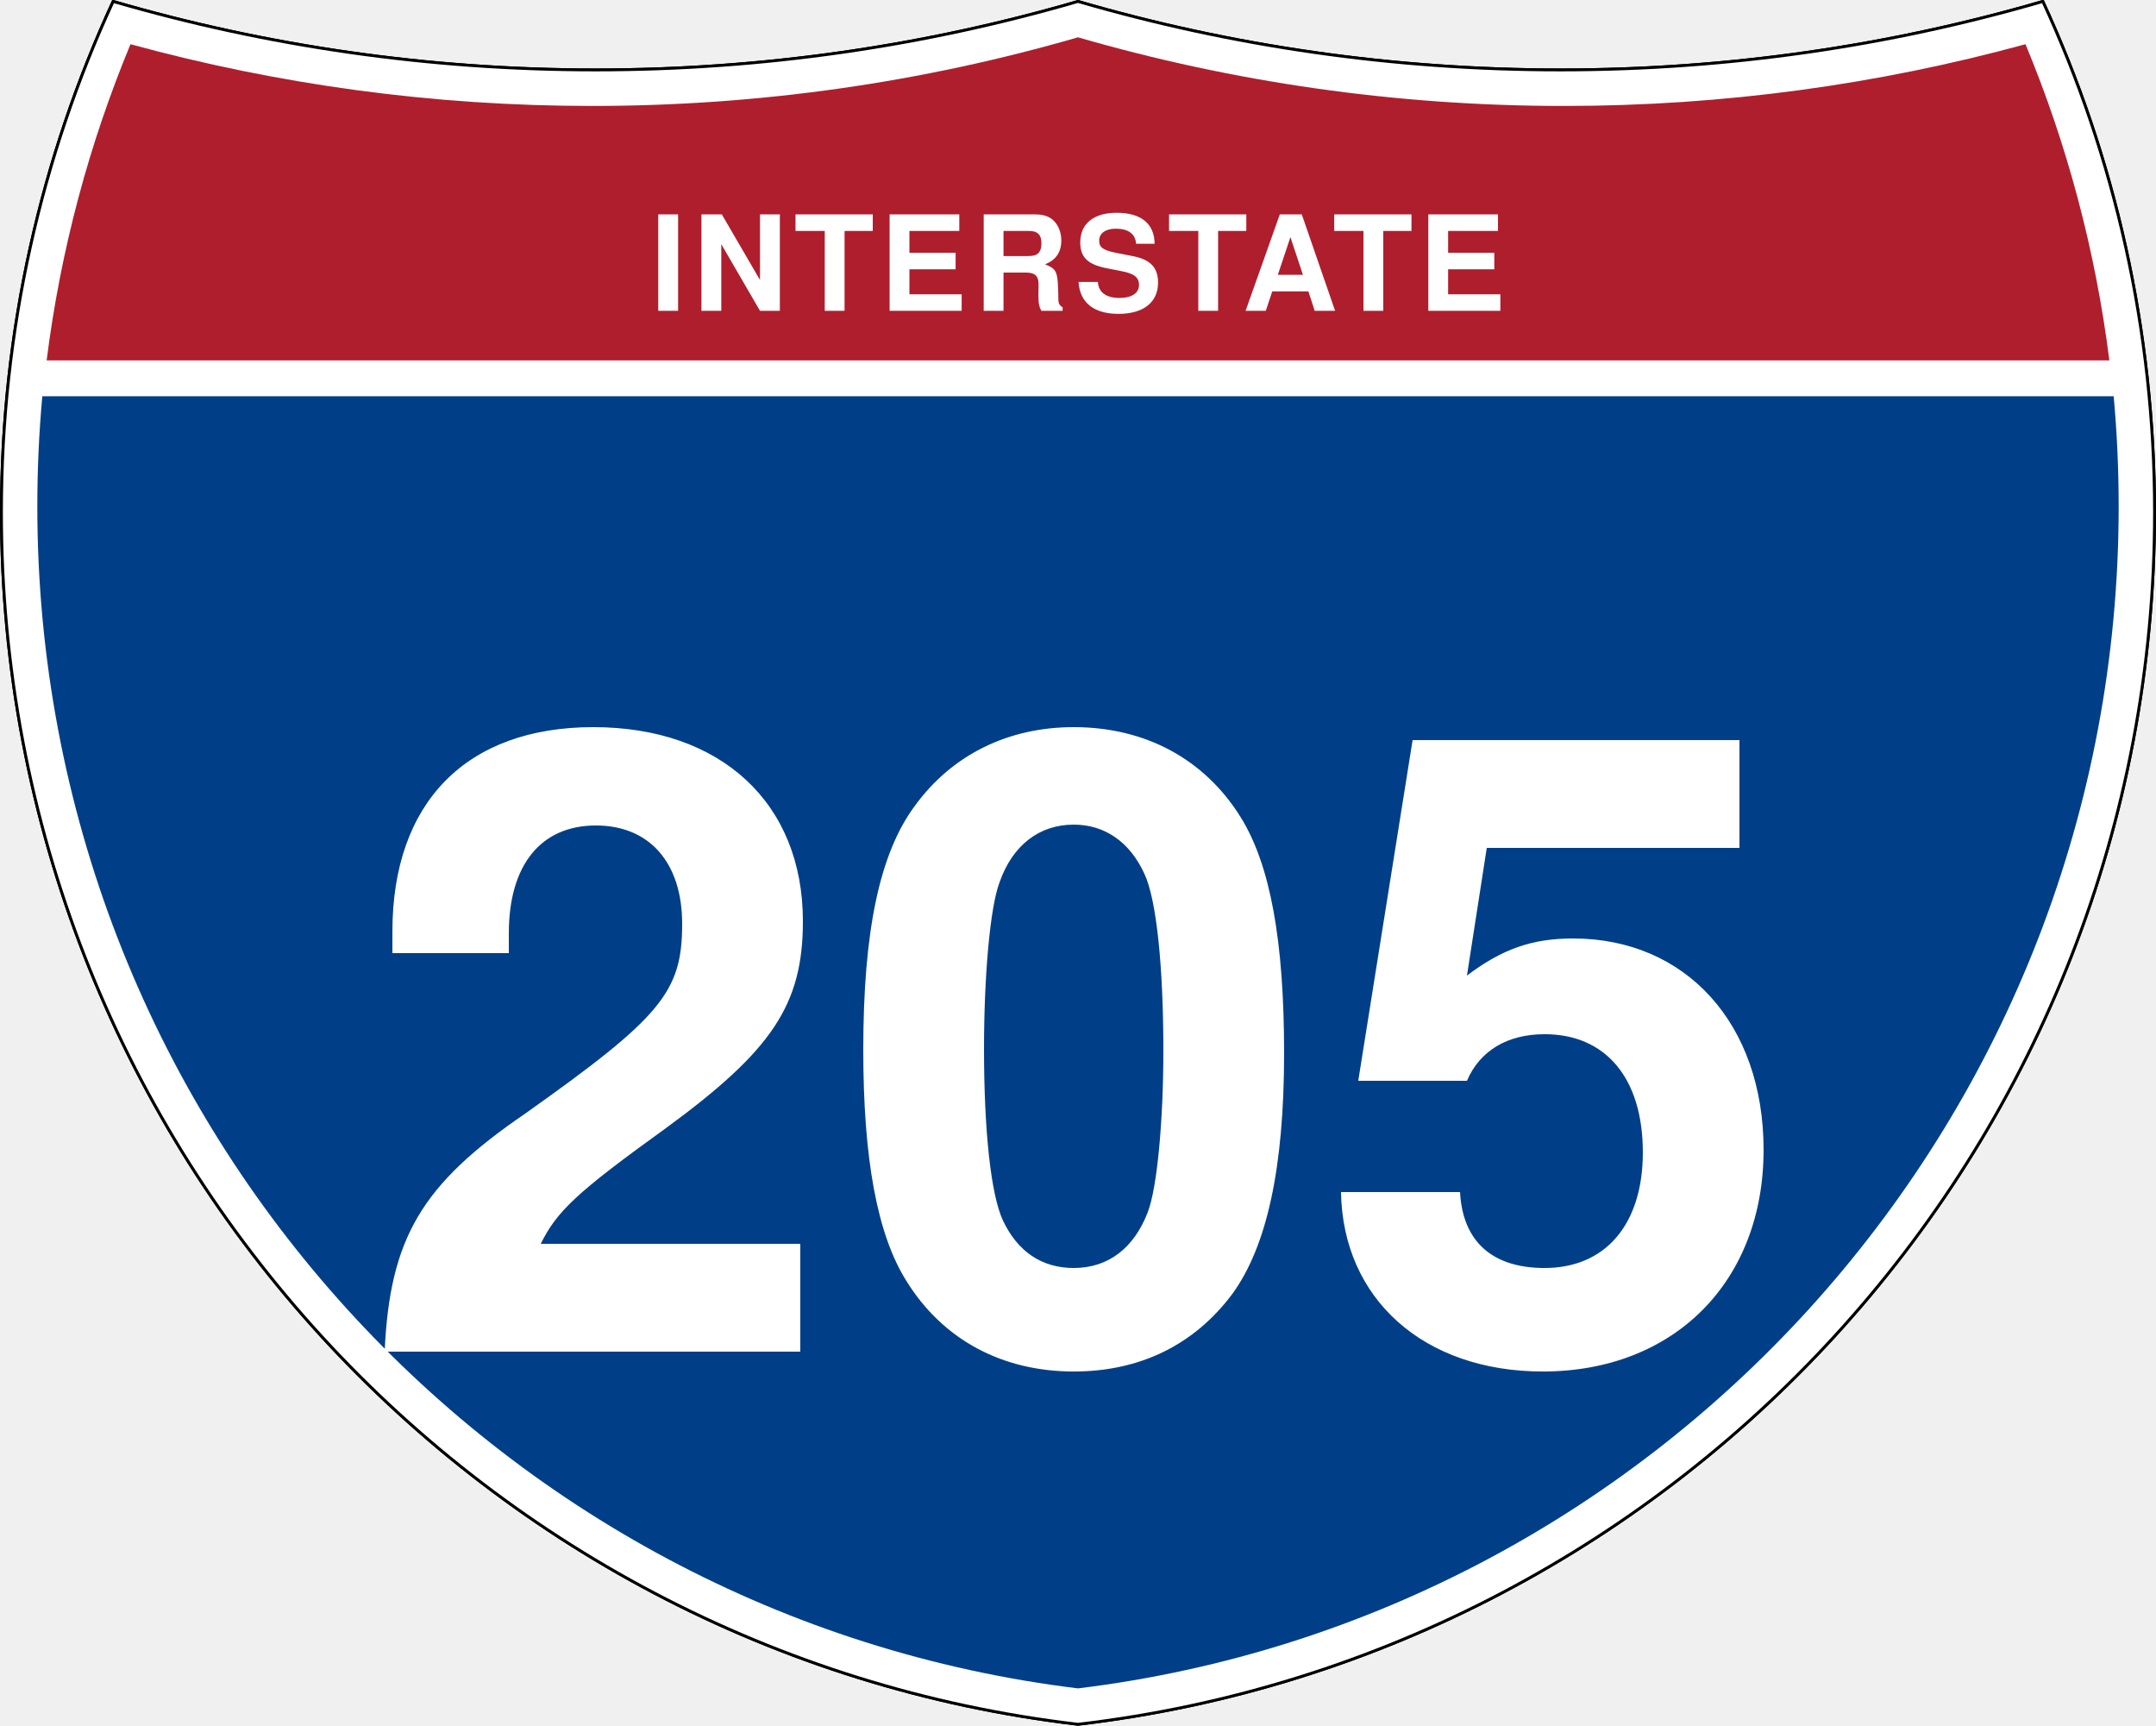
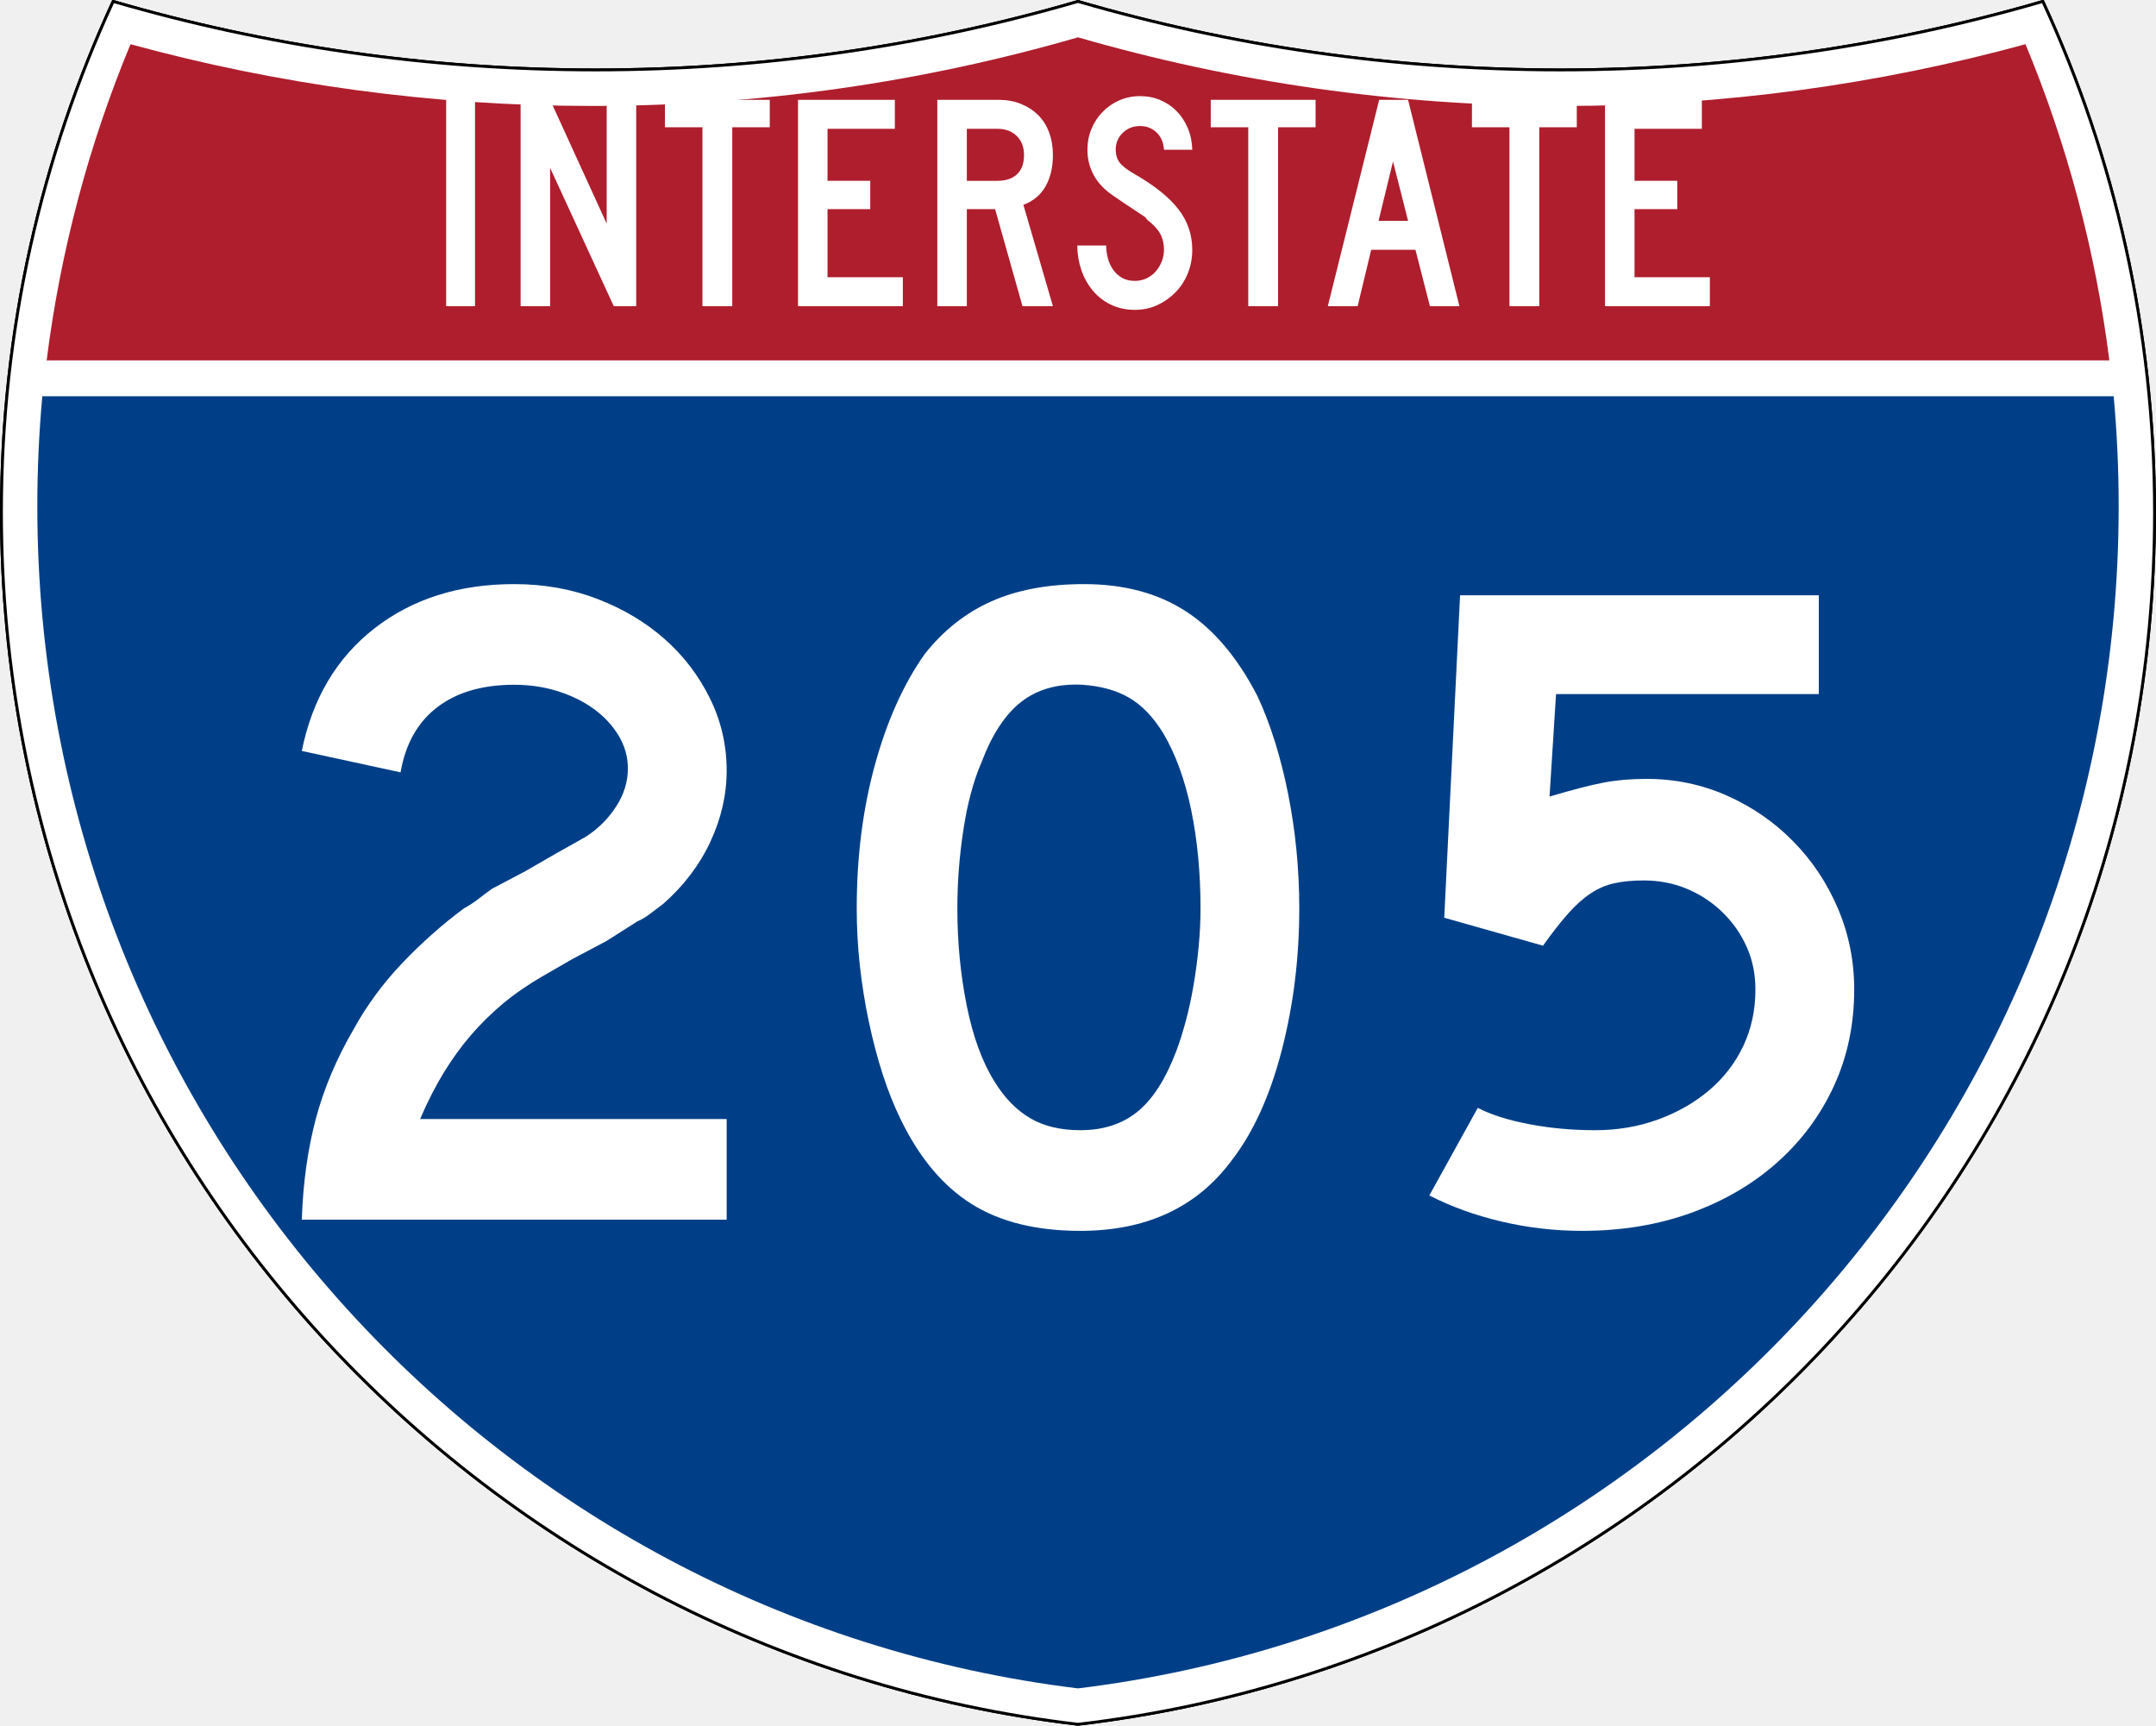
<svg xmlns="http://www.w3.org/2000/svg" width="751" height="601" viewBox="0 0 750 599.999" id="Layer_1" xml:space="preserve">
  <g transform="matrix(0.998668,0,0,0.99867,0.499334,0.398971)" id="g5" style="fill:#ffffff;fill-opacity:1;stroke:#000000;stroke-width:1;stroke-miterlimit:4;stroke-opacity:1;stroke-dasharray:none">
    <path d="M 38.915,0 C 92.236,15.525 148.625,23.85 206.958,23.85 265.291,23.85 321.679,15.525 375,4.883e-4 428.32,15.525 484.709,23.85 543.042,23.85 601.375,23.85 657.764,15.525 711.084,0 736.064,54.121 750,114.388 750,177.909 750,395.718 586.16,575.254 375,599.999 163.839,575.254 0,395.718 0,177.909 0,114.388 13.935,54.121 38.915,0 z" id="path7" style="fill:#ffffff;fill-opacity:1;stroke:#000000;stroke-width:1;stroke-miterlimit:4;stroke-opacity:1;stroke-dasharray:none" />
    <path d="M 38.915,0 C 92.236,15.525 148.625,23.85 206.958,23.85 265.291,23.85 321.679,15.525 375,4.883e-4 428.32,15.525 484.709,23.85 543.042,23.85 601.375,23.85 657.764,15.525 711.084,0 736.064,54.121 750,114.388 750,177.909 750,395.718 586.16,575.254 375,599.999 163.839,575.254 0,395.718 0,177.909 0,114.388 13.935,54.121 38.915,0 z" id="path9" style="fill:#ffffff;fill-opacity:1;stroke:#000000;stroke-width:1;stroke-linecap:round;stroke-linejoin:round;stroke-miterlimit:4;stroke-opacity:1;stroke-dasharray:none" />
  </g>
  <g transform="matrix(1.0056,0,0,1.01014,-2.10137,-3.70189)" id="g11" style="fill:#003f87;fill-opacity:1">
    <path d="m 15,177.909 c 0,-12.782 0.585,-25.427 1.729,-37.91 l 716.542,0 C 734.415,152.482 735,165.127 735,177.909 735,387.423 577.855,560.229 375,584.891 172.145,560.229 15,387.423 15,177.909 z" id="path13" style="fill:#003f87;fill-opacity:1" />
  </g>
  <g transform="matrix(1.00604,0,0,1.02708,-2.2645,-3.1523)" id="g15" style="fill:#af1e2d;fill-opacity:1">
    <path d="m 47.378,17.943 c 50.892,13.635 104.388,20.906 159.582,20.906 58.261,0 114.629,-8.101 168.04,-23.238 53.411,15.137 109.779,23.238 168.04,23.238 55.194,0 108.69,-7.271 159.581,-20.906 14.262,33.625 24.164,69.546 28.996,107.056 l -713.235,0 C 23.215,87.489 33.116,51.567 47.378,17.943 z" id="path17" style="fill:#af1e2d;fill-opacity:1" />
  </g>
-   <text x="375" y="108" text-anchor="middle" font-family="'Arial Narrow','Helvetica Neue Condensed',Helvetica,Arial,sans-serif" font-weight="bold" font-size="46" letter-spacing="2" fill="#ffffff">INTERSTATE</text>
-   <text x="375" y="470" text-anchor="middle" font-family="'Arial Narrow','Helvetica Neue Condensed',Helvetica,Arial,sans-serif" font-weight="bold" font-size="300" fill="#ffffff">205</text>
+   <path fill="#fff" d="M108.869 112.812V50.416h8.741v62.395h-8.741zm50.701 0-19.25-41.814v41.814h-8.928V50.416h8.928l17.11 37.437V50.416h8.928v62.395h-6.789zm35.847-54.105v54.105h-9.019V58.706h-11.346v-8.29h31.712v8.29h-11.346zm19.889 54.105V50.416h29.294v8.756H224.234v15.736h12.927v8.569H224.234v20.582h22.784v8.753h-31.712zm67.899 0-8.278-29.335h-8.554v29.335h-8.928V50.416h18.6c2.418 0 4.634.404 6.649 1.211 2.015.807 3.751 1.925 5.208 3.354 1.457 1.429 2.573 3.183 3.347 5.262.775 2.079 1.162 4.361 1.162 6.845-0 3.725-.744 6.891-2.232 9.499-1.488 2.608-3.72 4.47-6.696 5.586l8.928 30.639h-9.207zm.465-45.724c-0-2.421-.744-4.346-2.232-5.773-1.488-1.428-3.441-2.141-5.859-2.141h-9.207v15.736h9.207c2.603 0 4.603-.667 5.998-2.002 1.395-1.335 2.093-3.274 2.093-5.819zm50.894 28.681c-0 2.546-.449 4.921-1.348 7.125-.899 2.203-2.138 4.112-3.719 5.727-1.581 1.614-3.41 2.903-5.487 3.865-2.077.962-4.325 1.444-6.743 1.444-2.728 0-5.177-.528-7.346-1.583-2.169-1.055-3.998-2.483-5.486-4.283-1.488-1.8-2.635-3.88-3.441-6.24-.806-2.36-1.209-4.812-1.209-7.356h8.741c-0 1.304.17 2.591.511 3.864.341 1.272.867 2.421 1.581 3.446.713 1.025 1.612 1.848 2.698 2.468 1.085.621 2.402.931 3.952.931 1.179 0 2.311-.248 3.396-.745 1.085-.496 2.015-1.179 2.79-2.049.775-.87 1.394-1.879 1.859-3.027.464-1.148.697-2.344.697-3.587-0-1.8-.372-3.398-1.115-4.794-.744-1.396-2.045-2.809-3.905-4.237-.31-.311-.434-.482-.372-.513.062-.031-.123-.202-.558-.512-.434-.31-1.349-.915-2.744-1.816-1.395-.901-3.674-2.437-6.835-4.608-2.541-1.739-4.447-3.773-5.719-6.102-1.271-2.328-1.907-4.889-1.907-7.682 0-2.236.403-4.331 1.209-6.286.806-1.955 1.937-3.678 3.394-5.168 1.457-1.49 3.146-2.654 5.069-3.493 1.922-.838 3.999-1.258 6.229-1.258 2.233 0 4.294.404 6.185 1.211 1.891.807 3.534 1.925 4.928 3.354 1.394 1.429 2.51 3.136 3.347 5.123.837 1.987 1.287 4.159 1.349 6.518h-8.557c-.123-2.173-.867-3.911-2.231-5.215-1.364-1.303-3.039-1.955-5.023-1.955-2.045 0-3.781.683-5.206 2.049-1.426 1.366-2.138 3.073-2.138 5.121-0 1.552.403 2.855 1.209 3.911.806 1.055 2.356 2.235 4.649 3.538 6.015 3.477 10.401 7.015 13.16 10.616 2.759 3.601 4.138 7.667 4.138 12.199zm25.956-37.062v54.105h-9.019V58.706h-11.346v-8.29H371.867v8.29h-11.346zm45.928 54.105-4.371-17.043h-13.393l-4.09 17.043h-9.022l15.53-62.395h8.744l15.53 62.395h-8.928zM395.289 69.042l-4.371 17.973h8.928l-4.558-17.973zm44.242-10.336v54.105h-9.019V58.706h-11.346v-8.29h31.712v8.29h-11.346zm19.889 54.105V50.416h29.294v8.756h-20.366v15.736h12.927v8.569h-12.927v20.582h22.784v8.753h-31.712z" transform="translate(375.000,70.500) scale(1.15) translate(-300.000,-81.614)" />
+   <g transform="translate(375.000,315.000) scale(0.8701) translate(-375.000,-315.000)">
+     <path fill="#fff" d="M 215.071,440.389 C 215.564,425.739 217.425,412.329 220.653,400.158 C 223.882,387.986 228.974,375.944 235.932,364.03 C 241.146,354.587 247.601,345.83 255.297,337.759 C 262.993,329.688 271.187,322.424 279.88,315.967 C 282.116,314.731 284.103,313.43 285.843,312.062 C 287.582,310.694 289.319,309.389 291.055,308.146 L 304.469,301.075 L 316.758,293.992 L 328.683,287.285 C 333.646,284.057 337.68,280.021 340.784,275.178 C 343.887,270.336 345.439,265.308 345.439,260.093 C 345.439,255.38 344.198,250.973 341.716,246.872 C 339.234,242.773 335.945,239.233 331.849,236.255 C 327.752,233.276 322.972,230.918 317.508,229.178 C 312.044,227.439 306.208,226.569 300.001,226.569 C 287.337,226.569 277.093,229.55 269.268,235.51 C 261.443,241.471 256.538,250.162 254.552,261.582 L 215.071,253.022 C 219.293,232.159 228.976,215.829 244.122,204.032 C 259.268,192.236 277.894,186.338 300.001,186.338 C 311.922,186.338 323.034,188.326 333.338,192.301 C 343.641,196.276 352.58,201.615 360.155,208.318 C 367.729,215.022 373.752,222.905 378.224,231.969 C 382.695,241.033 384.931,250.658 384.931,260.844 C 384.931,270.529 382.758,280.027 378.412,289.337 C 374.065,298.648 367.796,306.907 359.603,314.114 C 357.618,315.599 355.818,316.963 354.204,318.206 C 352.589,319.449 350.911,320.442 349.168,321.185 L 336.879,329.006 L 323.465,336.088 L 311.176,343.17 C 305.211,346.641 299.933,350.302 295.34,354.152 C 290.748,358.002 286.526,362.162 282.677,366.634 C 278.827,371.105 275.225,376.073 271.871,381.537 C 268.518,387.001 265.352,393.208 262.373,400.158 L 384.931,400.158 L 384.931,440.389 L 215.071,440.389 z " transform="translate(-150.396,0)" />
+     <path fill="#fff" d="M 388.466,315.967 C 388.466,335.838 386.107,354.837 381.39,372.965 C 376.672,391.094 369.967,405.747 361.274,416.925 C 347.367,435.546 327.254,444.856 300.933,444.856 C 283.298,444.856 268.77,441.256 257.349,434.057 C 245.928,426.857 236.492,415.557 229.042,400.158 C 223.828,389.479 219.607,376.505 216.379,361.234 C 213.15,345.963 211.536,330.874 211.536,315.967 C 211.536,295.361 213.957,276.242 218.8,258.61 C 223.643,240.978 230.285,226.202 238.728,214.28 C 246.178,204.845 255.056,197.829 265.363,193.233 C 275.67,188.637 288.023,186.338 302.422,186.338 C 318.315,186.338 331.848,189.94 343.023,197.143 C 354.198,204.347 363.76,215.645 371.71,231.037 C 376.924,242.215 381.02,255.254 383.999,270.154 C 386.977,285.054 388.466,300.325 388.466,315.967 L 388.466,315.967 z M 348.986,315.967 C 348.985,301.817 347.744,288.72 345.263,276.673 C 342.78,264.627 339.054,254.383 334.082,245.94 C 330.111,239.483 325.581,234.766 320.492,231.787 C 315.403,228.809 309.133,227.07 301.684,226.569 C 291.998,226.077 283.927,228.312 277.47,233.276 C 271.013,238.24 265.674,246.312 261.452,257.49 C 258.224,264.94 255.803,273.941 254.188,284.495 C 252.574,295.048 251.767,305.539 251.767,315.967 C 251.767,329.381 253.008,342.297 255.49,354.714 C 257.972,367.132 261.695,377.312 266.659,385.254 C 270.638,391.711 275.357,396.554 280.818,399.782 C 286.278,403.011 292.983,404.625 300.933,404.625 C 310.118,404.625 317.754,402.143 323.84,397.179 C 329.925,392.215 335.079,384.144 339.3,372.965 C 340.543,369.737 341.786,365.826 343.029,361.234 C 344.271,356.641 345.327,351.798 346.195,346.706 C 347.062,341.613 347.744,336.459 348.241,331.245 C 348.737,326.031 348.985,320.938 348.986,315.967 L 348.986,315.967 z " transform="translate(74.999,0)" />
+     <path fill="#fff" d="M384.931 348.377c-0 13.907-2.67 26.698-8.009 38.372-5.339 11.675-12.852 21.857-22.537 30.546-9.686 8.689-21.171 15.455-34.456 20.297-13.285 4.843-27.874 7.264-43.767 7.264-10.928 0-21.669-1.241-32.222-3.723-10.553-2.482-20.176-5.959-28.869-10.43l19.371-35.013c5.214 2.728 12.042 4.9 20.485 6.514 8.443 1.614 17.256 2.421 26.442 2.421 8.943 0 17.325-1.427 25.146-4.28 7.821-2.853 14.651-6.764 20.491-11.732 5.839-4.968 10.371-10.866 13.596-17.694 3.225-6.828 4.837-14.342 4.837-22.543-0-6.207-1.179-11.917-3.535-17.131-2.357-5.214-5.584-9.809-9.68-13.784-4.096-3.975-8.814-7.08-14.153-9.316-5.339-2.236-11.116-3.353-17.33-3.354-4.464 0-8.373.373-11.726 1.12-3.354.747-6.521 2.113-9.504 4.098-2.982 1.986-5.963 4.655-8.941 8.009-2.978 3.354-6.332 7.637-10.061 12.851l-39.481-11.175 6.332-128.89h143.418v39.492H265.727l-2.603 40.97c9.185-2.728 16.385-4.589 21.599-5.582 5.214-.993 10.928-1.489 17.143-1.489 11.421 0 22.16 2.234 32.217 6.701 10.057 4.468 18.872 10.552 26.448 18.251 7.575 7.7 13.535 16.641 17.882 26.823 4.346 10.182 6.519 20.983 6.52 32.404z" transform="translate(300.394,0)" />
+   </g>
</svg>
